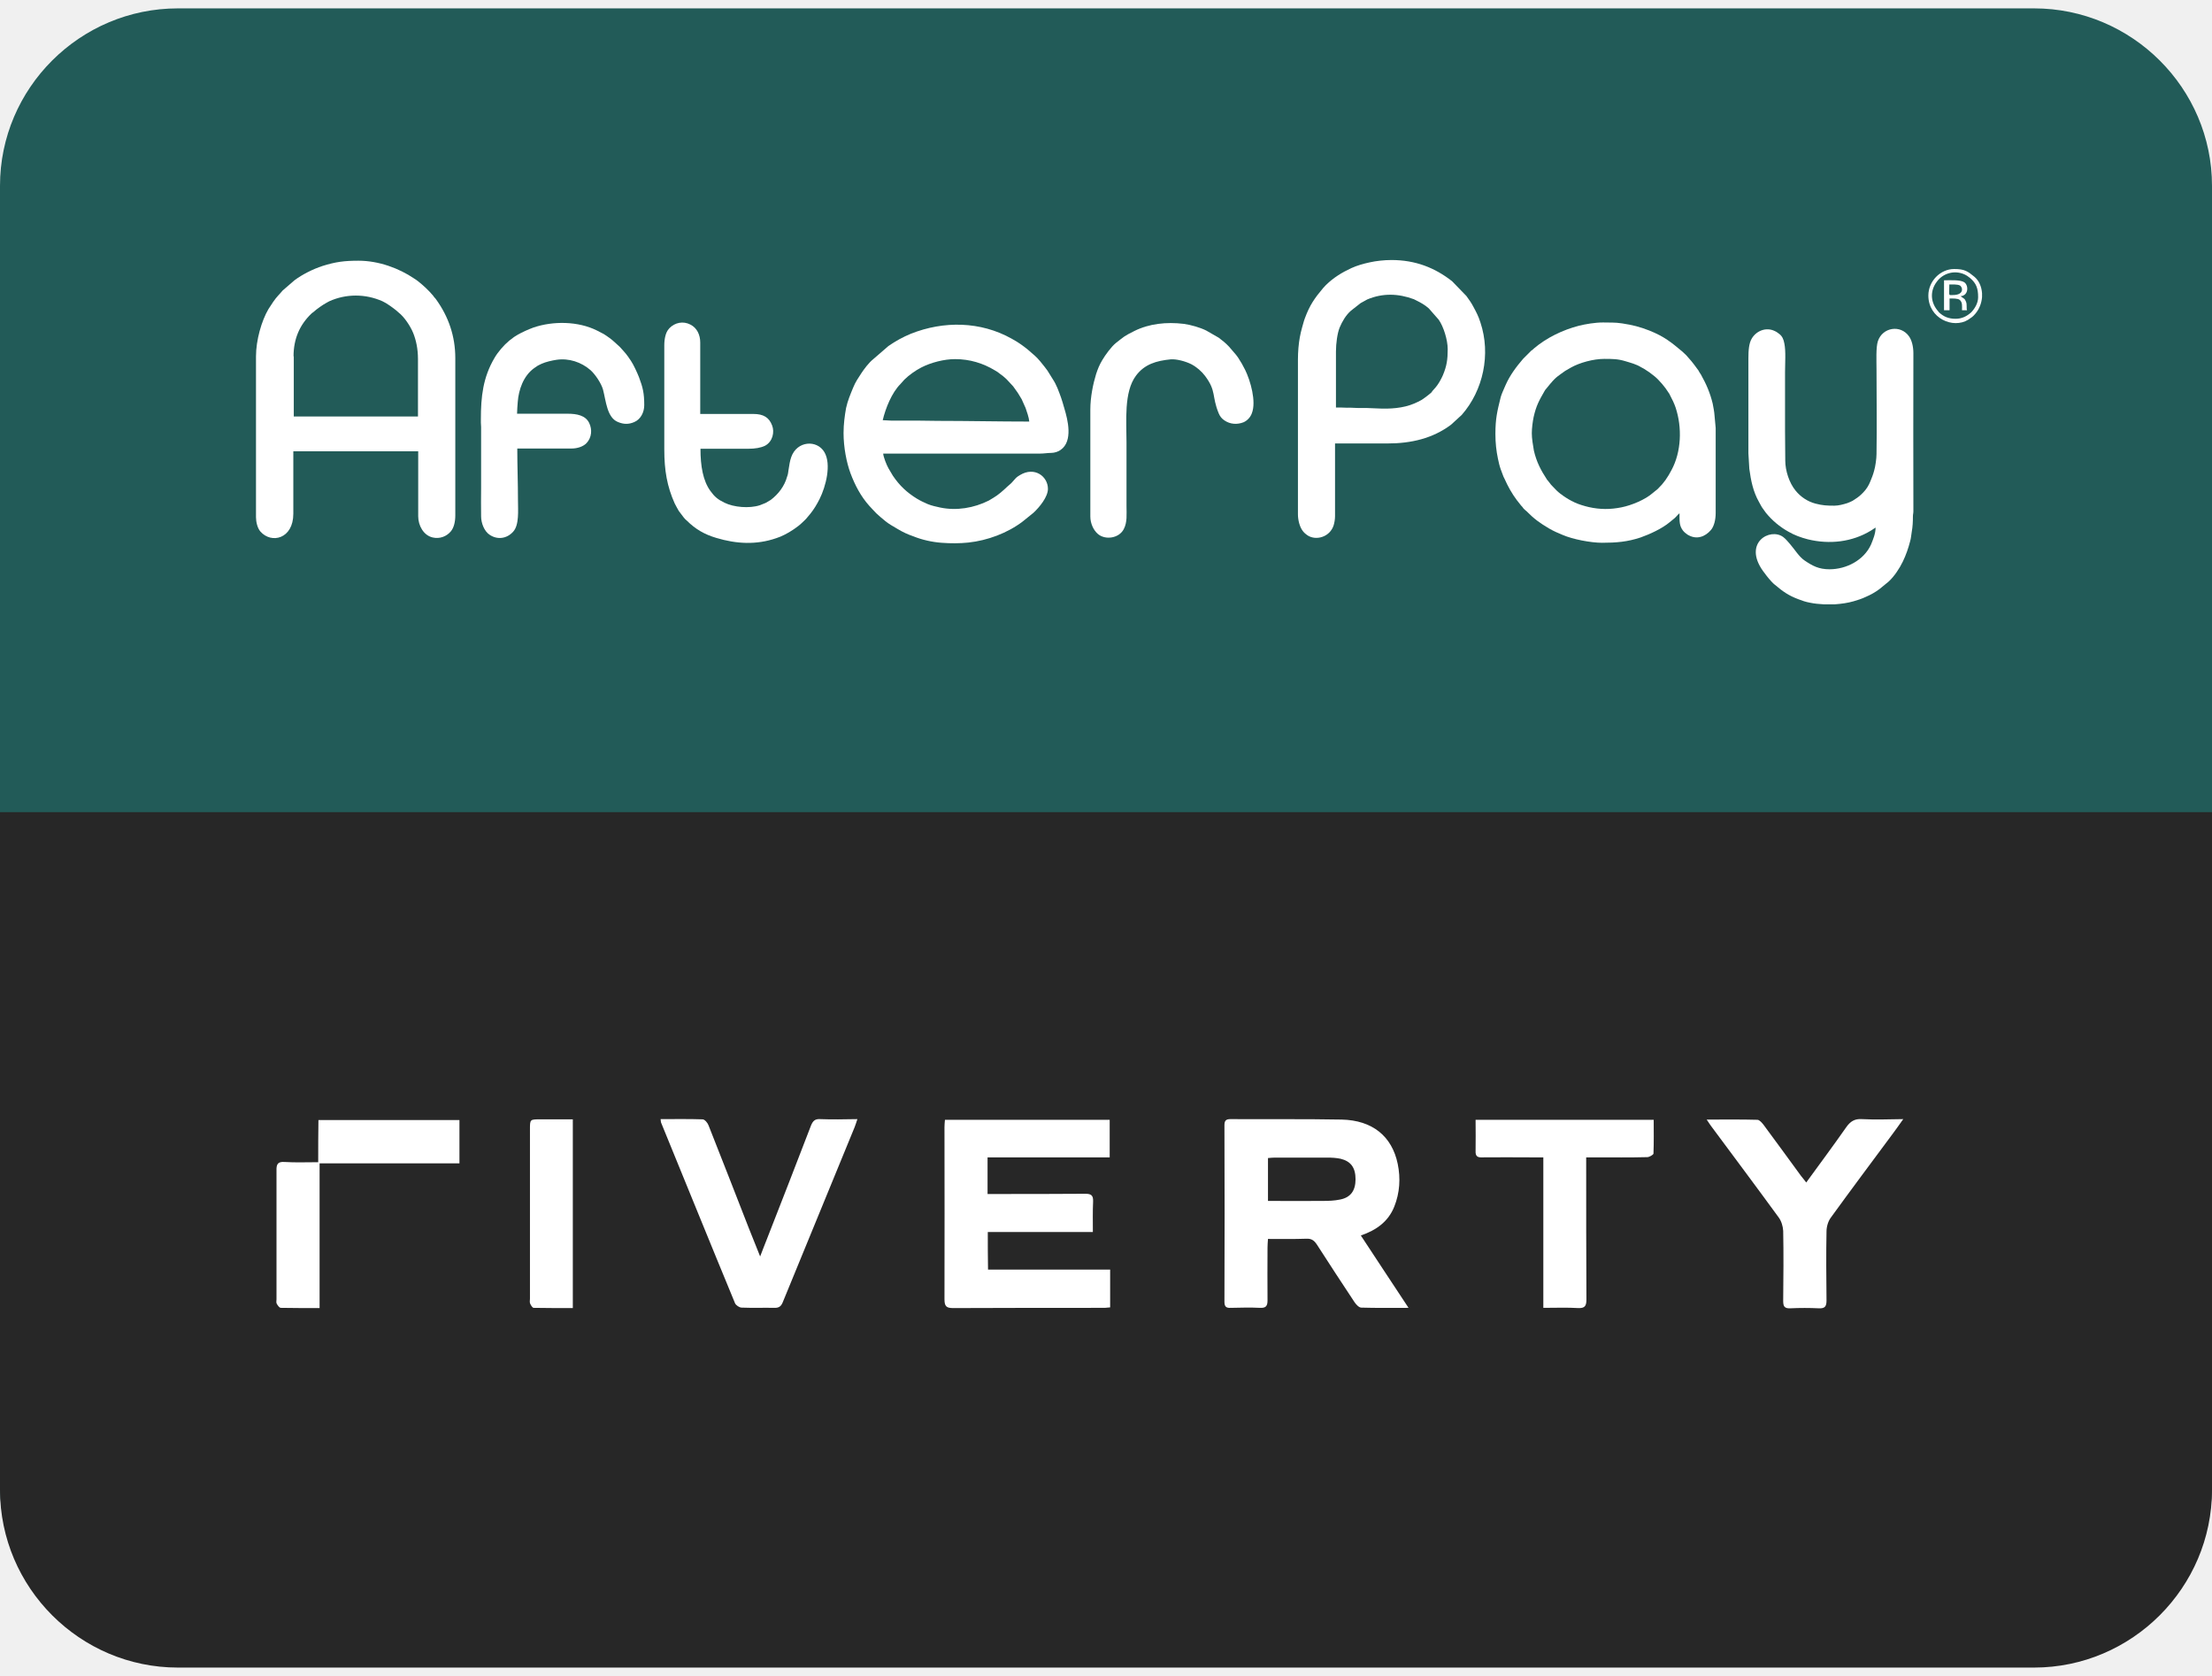
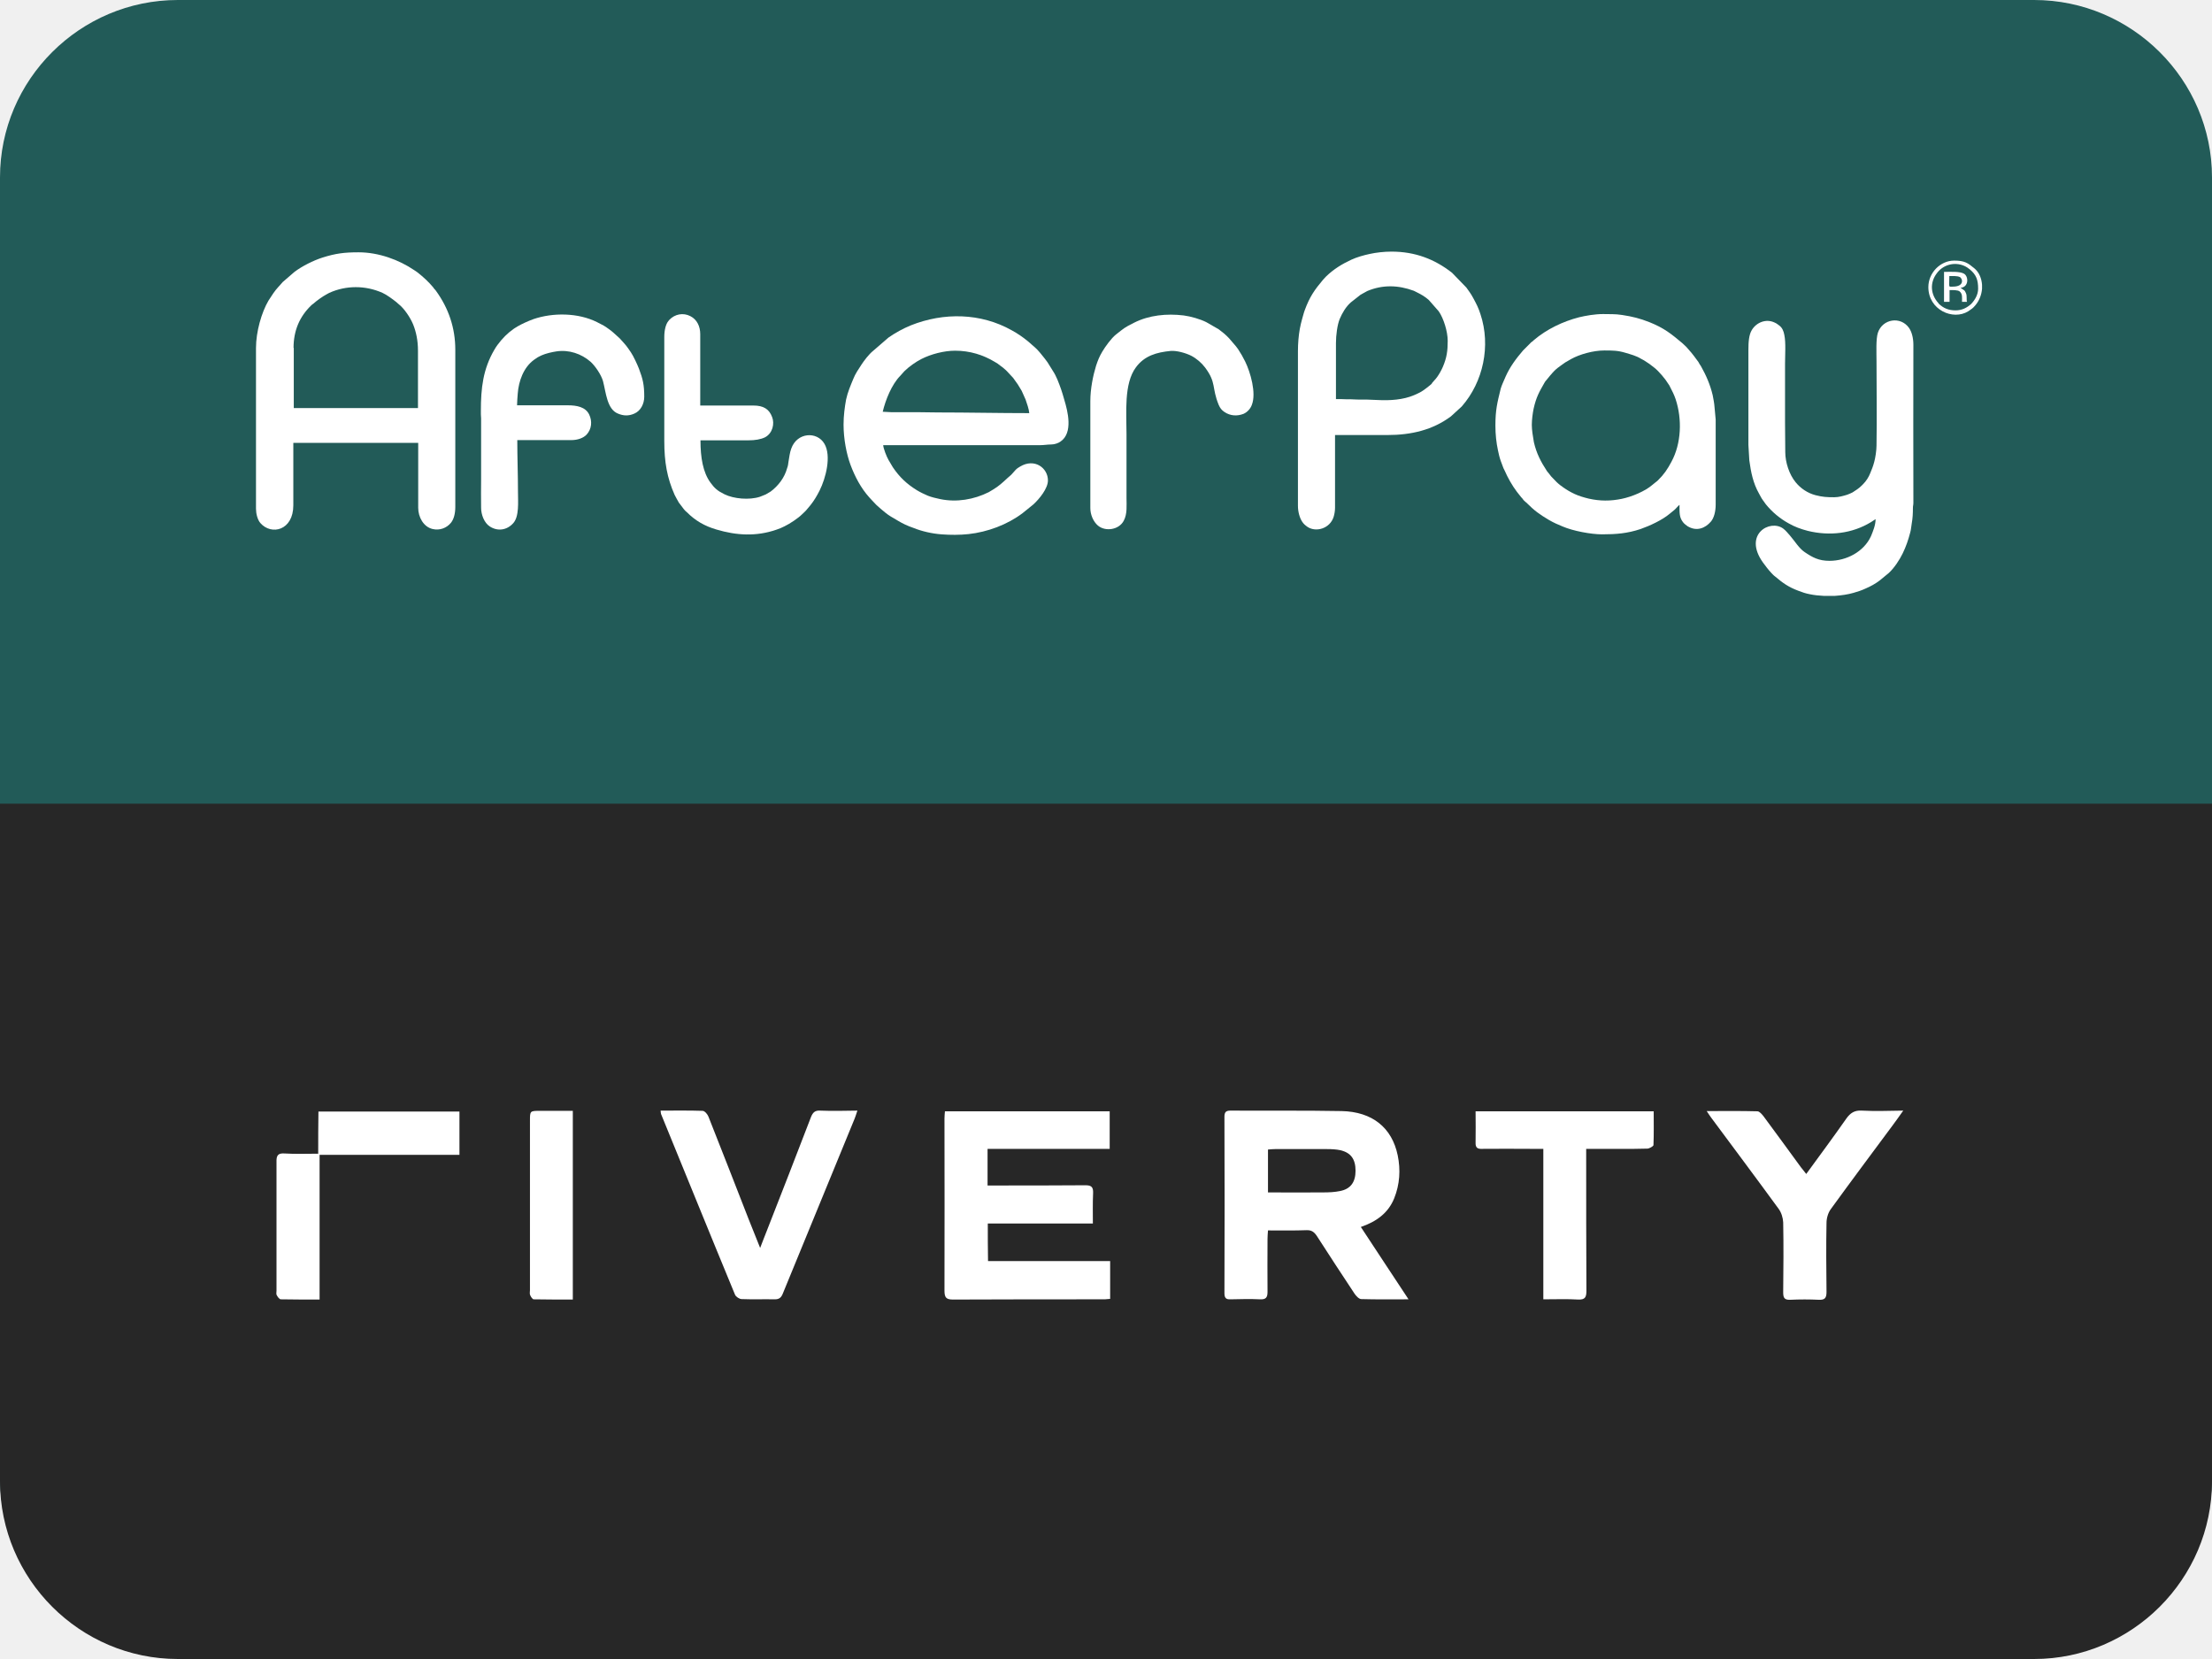
- <svg xmlns="http://www.w3.org/2000/svg" xmlns:xlink="http://www.w3.org/1999/xlink" version="1.1" id="Calque_1" x="0px" y="0px" width="33" height="25" viewBox="0 0 96 72" style="enable-background:new 0 0 96 72;" xml:space="preserve">
+ <svg xmlns="http://www.w3.org/2000/svg" xmlns:xlink="http://www.w3.org/1999/xlink" version="1.1" id="Calque_1" x="0px" y="0px" viewBox="0 0 96 72" style="enable-background:new 0 0 96 72;" xml:space="preserve">
  <style type="text/css">
	.st0{fill:#FFFFFF;}
	.st1{fill-rule:evenodd;clip-rule:evenodd;fill:#225B58;}
	.st2{clip-path:url(#SVGID_2_);fill-rule:evenodd;clip-rule:evenodd;fill:#272727;}
	.st3{fill-rule:evenodd;clip-rule:evenodd;fill:#D91E4C;}
	.st4{fill-rule:evenodd;clip-rule:evenodd;fill:#144986;}
	.st5{fill-rule:evenodd;clip-rule:evenodd;fill:none;stroke:#EDEDEE;stroke-miterlimit:10;}
	.st6{fill:#FEBF10;}
	.st7{fill:none;}
	.st8{fill-rule:evenodd;clip-rule:evenodd;fill:#FFFFFF;}
	.st9{fill-rule:evenodd;clip-rule:evenodd;fill:#191A1A;}
	.st10{clip-path:url(#SVGID_4_);fill-rule:evenodd;clip-rule:evenodd;fill:#222222;}
	.st11{fill-rule:evenodd;clip-rule:evenodd;fill:#E92127;}
	.st12{fill-rule:evenodd;clip-rule:evenodd;fill:#F79E1F;}
	.st13{fill:#1E3A6A;}
	.st14{fill:#1D3A6A;}
	.st15{fill:#5BC4EB;}
</style>
  <g>
    <path class="st1" d="M7.72,0h80.56C92.52,0,96,3.46,96,7.7v56.36c0,4.23-3.48,7.7-7.72,7.7H7.72c-4.25,0-7.72-3.46-7.72-7.7V7.7   C0,3.46,3.47,0,7.72,0" />
    <g>
      <defs>
        <path id="SVGID_1_" d="M7.72,0.02h80.56c4.25,0,7.72,3.47,7.72,7.72v56.54c0,4.25-3.48,7.72-7.72,7.72H7.72     C3.47,72,0,68.53,0,64.28V7.74C0,3.49,3.47,0.02,7.72,0.02" />
      </defs>
      <clipPath id="SVGID_2_">
        <use xlink:href="#SVGID_1_" style="overflow:visible;" />
      </clipPath>
      <polygon class="st2" points="97.93,34.88 -1.3,34.88 -3.97,71.98 33.42,91.99 106.36,82.63 102.04,33.53   " />
    </g>
  </g>
  <path class="st8" d="M11.11,15.1v6.98c0,0.2,0.06,0.47,0.19,0.62c0.48,0.55,1.43,0.32,1.43-0.77v-2.71h5.42v2.82  c0,0.4,0.23,0.83,0.63,0.92c0.3,0.07,0.6-0.04,0.79-0.27c0.13-0.16,0.19-0.41,0.19-0.69v-6.82c0-0.95-0.29-1.8-0.84-2.56  c-0.02-0.03-0.04-0.05-0.06-0.07c-0.02-0.02-0.04-0.05-0.06-0.08c-0.2-0.24-0.43-0.45-0.67-0.64c-0.05-0.04-0.1-0.07-0.16-0.11  c-0.65-0.44-1.53-0.77-2.41-0.77c-0.62,0-1,0.05-1.57,0.23c-0.4,0.13-0.88,0.37-1.21,0.62l-0.51,0.44  c-0.14,0.17-0.26,0.27-0.41,0.49l-0.21,0.32C11.35,13.56,11.11,14.4,11.11,15.1 M12.74,15.1c0-0.75,0.26-1.36,0.77-1.85  c0.04-0.04,0.05-0.04,0.09-0.07c0.14-0.13,0.41-0.32,0.58-0.41c0.05-0.02,0.06-0.04,0.11-0.06c0.73-0.33,1.57-0.33,2.31,0  c0.18,0.08,0.45,0.28,0.6,0.4c0.04,0.03,0.05,0.05,0.09,0.08c0.26,0.2,0.52,0.6,0.64,0.89c0.13,0.32,0.21,0.7,0.21,1.14v2.49h-5.39  V15.1z" />
  <path class="st8" d="M36.61,18.43c0,0.62,0.13,1.28,0.3,1.74c0.19,0.51,0.45,1.01,0.82,1.42c0.05,0.05,0.07,0.08,0.12,0.13  l0.18,0.19c0,0,0.01,0,0.01,0.01l0.18,0.16c0.13,0.11,0.28,0.24,0.43,0.33c0.21,0.12,0.42,0.26,0.64,0.36  c0.11,0.05,0.23,0.1,0.35,0.14c0.37,0.15,0.81,0.25,1.22,0.28c0.39,0.03,0.79,0.03,1.17-0.01c0.83-0.09,1.69-0.41,2.35-0.91  l0.47-0.38c0.26-0.24,0.63-0.69,0.63-1.04c0-0.54-0.58-0.98-1.21-0.6c-0.08,0.05-0.12,0.07-0.19,0.14l-0.17,0.19  c-0.02,0.02-0.02,0.02-0.04,0.04l-0.16,0.14c-0.19,0.18-0.38,0.35-0.6,0.48c-0.07,0.04-0.13,0.08-0.2,0.12  c-0.64,0.32-1.39,0.45-2.11,0.3c-0.18-0.04-0.37-0.08-0.54-0.15c-0.16-0.07-0.31-0.14-0.46-0.23c-0.44-0.27-0.76-0.57-1.05-1  l-0.19-0.32c-0.08-0.14-0.22-0.49-0.23-0.64h6.8c0.19,0,0.32-0.03,0.49-0.03c0.15,0,0.32-0.06,0.41-0.13  c0.55-0.38,0.31-1.31,0.16-1.81c-0.11-0.39-0.16-0.53-0.3-0.88c-0.06-0.14-0.12-0.26-0.2-0.38l-0.23-0.37  c-0.04-0.06-0.08-0.1-0.12-0.16c-0.08-0.11-0.32-0.4-0.42-0.48l-0.31-0.27c-0.22-0.18-0.45-0.34-0.71-0.48  c-1.34-0.75-2.94-0.78-4.37-0.21c-0.34,0.14-0.67,0.32-0.97,0.53l-0.74,0.64c0,0-0.01,0.01-0.01,0.01l-0.06,0.06  c-0.05,0.06-0.09,0.1-0.14,0.16c-0.05,0.06-0.08,0.1-0.13,0.17l-0.09,0.13c-0.13,0.2-0.27,0.4-0.36,0.63  c-0.12,0.29-0.24,0.57-0.31,0.89C36.66,17.67,36.61,18.04,36.61,18.43 M41.45,15.22c0.64,0,1.22,0.18,1.73,0.49  c0.09,0.05,0.15,0.09,0.22,0.15c0.12,0.09,0.12,0.08,0.26,0.21l0.02,0.02c0.01,0.01,0.01,0.01,0.02,0.02l0.27,0.29  c0.24,0.33,0.17,0.23,0.37,0.56l0.17,0.38c0.05,0.14,0.15,0.43,0.16,0.59c-1.32,0-2.65-0.03-3.97-0.03c-0.28,0-0.51-0.01-0.79-0.01  l-1.21,0c-0.14,0-0.24-0.02-0.39-0.02c0.12-0.51,0.39-1.19,0.77-1.57l0.17-0.19c0.19-0.19,0.5-0.41,0.74-0.53  C40.4,15.37,40.97,15.22,41.45,15.22z" />
  <path class="st8" d="M79.61,21.58c-0.33,0-0.51-0.01-0.82-0.09c-0.34-0.09-0.64-0.29-0.86-0.56c-0.28-0.34-0.45-0.87-0.45-1.31  l-0.01-1.27c0-0.85,0-1.71,0-2.56c0-0.38,0.04-0.92-0.03-1.25c-0.03-0.17-0.09-0.32-0.23-0.42c-0.07-0.05-0.1-0.08-0.19-0.12  c-0.37-0.18-0.79-0.01-0.99,0.32c-0.13,0.21-0.15,0.53-0.15,0.87l0,4.12l0.04,0.67c0.07,0.51,0.16,0.98,0.42,1.44  c0.06,0.1,0.1,0.2,0.17,0.29l0.13,0.18c0.27,0.33,0.6,0.61,0.98,0.82c0.26,0.15,0.53,0.25,0.84,0.33c0.94,0.23,1.92,0.12,2.74-0.38  c0.07-0.04,0.13-0.09,0.2-0.13c0,0.26-0.11,0.52-0.2,0.74c-0.31,0.68-1.07,1.07-1.8,1.07c-0.47,0-0.74-0.15-1.08-0.38  c-0.24-0.16-0.43-0.48-0.63-0.71c-0.1-0.11-0.18-0.22-0.3-0.31c-0.57-0.42-1.75,0.25-0.88,1.47c0.11,0.15,0.23,0.31,0.36,0.45  c0.06,0.06,0.1,0.11,0.17,0.16c0.33,0.28,0.58,0.46,1.01,0.62c0.15,0.06,0.33,0.12,0.5,0.15c0.19,0.04,0.39,0.06,0.59,0.07h0.5  c0.28-0.02,0.56-0.06,0.8-0.13c0.18-0.05,0.36-0.11,0.53-0.19c0.21-0.09,0.43-0.21,0.61-0.35l0.39-0.32  c0.24-0.22,0.47-0.57,0.61-0.86c0.14-0.29,0.24-0.58,0.32-0.89c0.02-0.08,0.03-0.11,0.04-0.2c0.01-0.07,0.02-0.15,0.03-0.21  c0.04-0.22,0.05-0.43,0.05-0.67c0-0.09,0.02-0.12,0.02-0.22c-0.01-2.29,0-4.57,0-6.86c0-0.29-0.07-0.56-0.19-0.73  c-0.37-0.52-1.15-0.39-1.35,0.21c-0.09,0.27-0.06,0.86-0.06,1.23c0,1.22,0.02,2.45,0,3.67c0,0.2-0.05,0.54-0.1,0.71  c-0.05,0.19-0.1,0.31-0.17,0.48c-0.07,0.18-0.18,0.35-0.31,0.48l-0.06,0.06c0,0-0.01,0.01-0.01,0.01c-0.12,0.12-0.25,0.2-0.39,0.29  c-0.08,0.04-0.15,0.07-0.23,0.1C80.01,21.52,79.8,21.58,79.61,21.58" />
  <path class="st8" d="M64.9,18.47c0,0.39,0.04,0.74,0.11,1.07c0.03,0.15,0.07,0.32,0.12,0.46l0.12,0.32c0.02,0.04,0.03,0.06,0.05,0.1  c0.14,0.32,0.32,0.64,0.53,0.92l0.19,0.24c0.03,0.03,0.05,0.05,0.07,0.08c0.03,0.04,0.03,0.05,0.07,0.08  c0.03,0.03,0.05,0.05,0.08,0.07c0.36,0.36,0.57,0.51,0.99,0.76c0.21,0.12,0.37,0.19,0.59,0.28c0.44,0.19,1.22,0.34,1.71,0.34  c0.61,0,1.1-0.04,1.67-0.23c0.4-0.14,0.94-0.39,1.26-0.66l0.22-0.18c0.07-0.06,0.14-0.16,0.21-0.21c0,0.36-0.01,0.54,0.15,0.75  c0.04,0.05,0.06,0.07,0.11,0.11c0.05,0.03,0.08,0.07,0.13,0.09c0.36,0.2,0.72,0.07,0.97-0.22c0.14-0.16,0.21-0.45,0.21-0.74v-3.69  l-0.05-0.54c-0.01-0.17-0.05-0.36-0.08-0.52c-0.11-0.46-0.28-0.85-0.51-1.26c-0.03-0.05-0.03-0.04-0.06-0.09  c-0.02-0.04-0.03-0.06-0.05-0.09c-0.07-0.1-0.3-0.41-0.39-0.5c-0.06-0.06-0.08-0.1-0.14-0.16l-0.17-0.16  c-0.48-0.4-0.78-0.65-1.43-0.91c-0.41-0.16-0.72-0.24-1.18-0.31c-0.32-0.05-0.52-0.03-0.83-0.04c-0.35,0-0.75,0.07-1.04,0.14  c-0.7,0.18-1.41,0.52-1.96,0.99c-0.03,0.03-0.05,0.05-0.08,0.07c-0.04,0.03-0.05,0.03-0.08,0.07l-0.31,0.31  c-0.3,0.35-0.57,0.71-0.76,1.14l-0.13,0.3c-0.03,0.08-0.06,0.14-0.08,0.22C64.98,17.48,64.9,17.79,64.9,18.47 M66.48,18.44  c0-0.23,0.04-0.52,0.08-0.71c0.11-0.49,0.24-0.72,0.47-1.12c0.02-0.04,0.05-0.08,0.08-0.11l0.18-0.22c0.01-0.01,0.01-0.01,0.02-0.02  c0.22-0.27,0.36-0.34,0.62-0.53l0.26-0.15c0.36-0.2,0.95-0.37,1.44-0.37c0.34,0,0.58,0,0.91,0.1c0.23,0.07,0.47,0.13,0.68,0.26  c0.05,0.03,0.08,0.04,0.13,0.07c0.21,0.13,0.26,0.17,0.45,0.32c0.19,0.15,0.48,0.49,0.61,0.71c0.03,0.04,0.05,0.07,0.07,0.12  c0.09,0.17,0.18,0.35,0.24,0.53c0.29,0.87,0.25,1.93-0.18,2.72c-0.09,0.17-0.15,0.27-0.26,0.43l-0.15,0.19c0,0-0.01,0.01-0.01,0.01  l-0.17,0.18c-0.04,0.04-0.06,0.05-0.11,0.09c-0.04,0.04-0.07,0.05-0.11,0.09c-0.33,0.29-0.91,0.53-1.35,0.62  c-0.49,0.1-0.94,0.1-1.43-0.01c-0.21-0.05-0.44-0.12-0.61-0.2c-0.21-0.1-0.31-0.16-0.5-0.29c-0.04-0.03-0.07-0.06-0.11-0.08  c-0.13-0.1-0.21-0.18-0.32-0.3c-0.07-0.07-0.12-0.12-0.18-0.21c-0.04-0.05-0.05-0.06-0.09-0.11c-0.27-0.41-0.46-0.78-0.57-1.26  C66.53,18.95,66.48,18.67,66.48,18.44z" />
  <path class="st8" d="M56.33,15.24v6.71c0,0.27,0.08,0.54,0.19,0.7c0.06,0.09,0.13,0.15,0.23,0.22c0.37,0.24,0.97,0.07,1.13-0.44  c0.03-0.1,0.06-0.25,0.06-0.39v-3.16h2.28c1.03,0,1.96-0.22,2.75-0.81l0.47-0.43c0.93-1.06,1.27-2.63,0.81-4.01  c-0.09-0.28-0.17-0.43-0.31-0.69c-0.1-0.19-0.18-0.29-0.3-0.46l-0.62-0.64c-0.75-0.59-1.6-0.92-2.63-0.92  c-0.32,0-0.67,0.04-0.94,0.1c-0.28,0.06-0.56,0.14-0.8,0.25c-0.41,0.19-0.77,0.41-1.1,0.73c-0.04,0.05-0.09,0.09-0.13,0.14  c-0.37,0.44-0.58,0.74-0.79,1.31c-0.05,0.13-0.08,0.27-0.12,0.4c-0.04,0.14-0.07,0.27-0.1,0.43C56.36,14.56,56.33,14.9,56.33,15.24   M57.98,17.32v-2.43c0-0.35,0.06-0.79,0.16-1.04c0.11-0.26,0.27-0.54,0.49-0.73l0.42-0.33l0.29-0.16c0.67-0.28,1.34-0.26,2.02-0.01  l0.1,0.05c0.2,0.1,0.37,0.19,0.55,0.35l0.43,0.49c0.21,0.3,0.39,0.88,0.39,1.28c0,0.44-0.04,0.73-0.21,1.13  c-0.06,0.14-0.16,0.32-0.24,0.43c-0.1,0.14-0.14,0.16-0.22,0.26l-0.01,0.02c0,0,0,0.01-0.01,0.01l-0.01,0.02  c-0.06,0.06-0.37,0.3-0.45,0.34c-0.16,0.08-0.12,0.07-0.31,0.15c-0.47,0.2-1.04,0.24-1.59,0.21c-0.35-0.02-0.53-0.02-0.88-0.02  c-0.17,0-0.27-0.02-0.43-0.01C58.28,17.32,58.13,17.32,57.98,17.32z" />
  <path class="st8" d="M28.83,14.62v4.52c0,0.91,0.12,1.6,0.45,2.34c0.03,0.06,0.06,0.11,0.09,0.17c0.03,0.06,0.06,0.11,0.09,0.16  l0.22,0.29c0.04,0.05,0.08,0.09,0.13,0.13c0.37,0.37,0.77,0.6,1.28,0.75c0.87,0.26,1.73,0.31,2.6,0.01  c0.13-0.04,0.24-0.09,0.36-0.15c0.23-0.11,0.59-0.35,0.76-0.52c0.14-0.14,0.12-0.1,0.25-0.26c0.16-0.18,0.3-0.38,0.42-0.6  c0.03-0.05,0.06-0.11,0.09-0.17c0.27-0.54,0.52-1.5,0.21-2.03c-0.32-0.55-1.19-0.5-1.44,0.21c-0.06,0.16-0.09,0.38-0.12,0.57  c-0.01,0.04-0.01,0.1-0.02,0.14c-0.01,0.05-0.02,0.09-0.04,0.14c-0.11,0.41-0.38,0.76-0.71,1.01l-0.22,0.13  c-0.07,0.03-0.17,0.07-0.25,0.1c-0.46,0.15-1.14,0.09-1.54-0.11c-0.29-0.14-0.43-0.26-0.61-0.51c-0.32-0.44-0.43-1.08-0.43-1.83  h2.08c0.29,0,0.53-0.04,0.72-0.13c0.34-0.18,0.42-0.6,0.31-0.88c-0.13-0.35-0.38-0.5-0.81-0.5h-2.31v-3.1  c0-0.32-0.13-0.63-0.43-0.78c-0.31-0.16-0.67-0.09-0.91,0.16l-0.04,0.05C28.89,14.07,28.83,14.34,28.83,14.62" />
  <path class="st8" d="M20.88,18.16l0,2.65c-0.01,0.4,0,0.81,0,1.23c0,0.29,0.13,0.65,0.38,0.81c0.34,0.22,0.74,0.16,1.01-0.14  c0.27-0.29,0.21-0.93,0.21-1.36c0-0.77-0.03-1.49-0.03-2.25h2.35c0.27,0,0.52-0.09,0.66-0.24c0.22-0.24,0.25-0.58,0.11-0.87  c-0.16-0.33-0.54-0.4-0.93-0.4h-2.2c0-0.16,0.02-0.35,0.03-0.51c0.04-0.54,0.25-1.13,0.7-1.46l0.16-0.11  c0.06-0.03,0.11-0.06,0.18-0.09c0.18-0.08,0.44-0.14,0.64-0.17c0.54-0.08,1.08,0.1,1.48,0.45c0.2,0.18,0.46,0.56,0.54,0.84  c0.13,0.49,0.17,1.22,0.65,1.41c0.24,0.1,0.46,0.11,0.71,0c0.28-0.12,0.43-0.43,0.43-0.73c0-0.52-0.06-0.77-0.23-1.22  c-0.07-0.18-0.24-0.55-0.35-0.71c-0.21-0.31-0.21-0.3-0.48-0.6l-0.11-0.1c-0.13-0.11-0.15-0.15-0.34-0.29  c-0.08-0.06-0.17-0.12-0.25-0.17l-0.29-0.15c-0.82-0.41-1.91-0.42-2.76-0.13c-0.06,0.02-0.13,0.05-0.18,0.07  c-0.13,0.05-0.22,0.1-0.35,0.16c-0.1,0.05-0.22,0.12-0.31,0.18l-0.21,0.16c-0.23,0.19-0.49,0.49-0.64,0.75  c-0.5,0.85-0.59,1.68-0.59,2.66c0,0.06,0,0.09,0,0.15L20.88,18.16z" />
  <path class="st8" d="M47.32,17.41v4.64c0,0.29,0.13,0.59,0.33,0.76c0.32,0.27,0.91,0.19,1.12-0.21c0.16-0.3,0.12-0.66,0.12-0.99  v-2.77c0-0.93-0.12-2.19,0.41-2.9c0.37-0.5,0.89-0.65,1.51-0.71c0.26-0.02,0.65,0.09,0.89,0.21c0.23,0.12,0.45,0.31,0.6,0.51  c0.5,0.67,0.28,0.86,0.59,1.62c0.06,0.14,0.13,0.23,0.25,0.31c0.25,0.17,0.55,0.19,0.83,0.08c0.16-0.07,0.3-0.22,0.36-0.39  c0.2-0.51-0.06-1.41-0.29-1.88c-0.1-0.2-0.19-0.36-0.31-0.54c-0.03-0.04-0.06-0.08-0.09-0.12l-0.3-0.35c0,0-0.01-0.01-0.01-0.01  c-0.13-0.14-0.29-0.27-0.44-0.38l-0.54-0.31c-0.26-0.13-0.67-0.25-0.98-0.29c-0.74-0.09-1.5-0.01-2.14,0.31  c-0.46,0.23-0.44,0.24-0.8,0.52c-0.2,0.16-0.46,0.52-0.59,0.74c-0.13,0.22-0.19,0.37-0.27,0.61C47.44,16.29,47.32,16.87,47.32,17.41  " />
  <path class="st8" d="M86.02,12.36v0.17c-0.02,0.26-0.12,0.52-0.29,0.72c-0.12,0.14-0.15,0.15-0.31,0.26  c-0.66,0.41-1.73-0.06-1.73-1.05c0-0.62,0.52-1.15,1.12-1.15c0.45,0,0.59,0.1,0.87,0.33C85.89,11.81,86,12.08,86.02,12.36   M84.87,13.47c-0.3,0-0.52-0.09-0.73-0.29l-0.01-0.02c-0.35-0.38-0.38-0.89-0.08-1.29c0.27-0.38,0.77-0.52,1.2-0.33  c0.09,0.04,0.18,0.1,0.25,0.16c0.27,0.23,0.35,0.45,0.35,0.83c0,0.26-0.14,0.49-0.3,0.66C85.36,13.36,85.15,13.47,84.87,13.47z" />
  <path class="st8" d="M84.37,13.1h0.24v-0.51c0.13,0,0.36-0.01,0.44,0.06c0.13,0.11,0.1,0.27,0.1,0.45h0.22  c-0.04-0.08,0.01-0.25-0.05-0.38c-0.03-0.06-0.04-0.1-0.09-0.13L85.1,12.5c0,0-0.01,0-0.01-0.01c0.36-0.03,0.35-0.49,0.15-0.61  c-0.18-0.11-0.61-0.08-0.87-0.08V13.1z M84.75,12.44c-0.2,0-0.15,0.07-0.15-0.46c0.13,0,0.34-0.01,0.45,0.04  C85.18,12.08,85.27,12.44,84.75,12.44z" />
  <g>
    <path class="st0" d="M60.51,52c0.24-0.6,0.28-1.23,0.15-1.86c-0.25-1.2-1.1-1.89-2.43-1.92c-1.61-0.03-3.22-0.01-4.83-0.02   c-0.2,0-0.26,0.07-0.26,0.27c0.01,2.55,0.01,5.11,0,7.66c0,0.22,0.09,0.27,0.27,0.26c0.43-0.01,0.86-0.02,1.28,0   c0.24,0.01,0.32-0.07,0.32-0.32c-0.01-0.77,0-1.53,0-2.3c0-0.11,0.01-0.22,0.02-0.37c0.57,0,1.12,0.01,1.67-0.01   c0.21-0.01,0.33,0.07,0.45,0.25c0.54,0.84,1.09,1.68,1.64,2.51c0.07,0.1,0.19,0.23,0.29,0.23c0.66,0.02,1.32,0.01,2.05,0.01   c-0.71-1.08-1.39-2.1-2.07-3.14C59.73,53.02,60.25,52.65,60.51,52z M58.16,51.69c-0.24,0.05-0.49,0.06-0.73,0.06   c-0.79,0.01-1.59,0-2.4,0c0-0.64,0-1.24,0-1.86c0.11-0.01,0.21-0.02,0.31-0.02c0.75,0,1.51,0,2.26,0c0.19,0,0.39,0.01,0.58,0.05   c0.45,0.11,0.65,0.39,0.65,0.89C58.83,51.3,58.62,51.6,58.16,51.69z" />
    <path class="st0" d="M42.87,53.1c1.52,0,3.03,0,4.56,0c0-0.46-0.01-0.89,0.01-1.32c0.01-0.26-0.07-0.34-0.33-0.34   c-1.3,0.01-2.61,0.01-3.92,0.01c-0.11,0-0.22,0-0.33,0c0-0.55,0-1.05,0-1.59c1.77,0,3.53,0,5.3,0c0-0.57,0-1.1,0-1.63   c-2.39,0-4.76,0-7.15,0c-0.01,0.12-0.02,0.22-0.02,0.32c0,2.49,0.01,4.98,0,7.47c0,0.31,0.09,0.38,0.38,0.38   c2.19-0.01,4.38-0.01,6.58-0.01c0.08,0,0.15-0.02,0.23-0.02c0-0.55,0-1.07,0-1.64c-1.78,0-3.55,0-5.3,0   C42.87,54.17,42.87,53.65,42.87,53.1z" />
    <path class="st0" d="M35.58,48.2c-0.21-0.01-0.3,0.08-0.38,0.27c-0.64,1.66-1.28,3.32-1.93,4.97c-0.09,0.22-0.17,0.44-0.28,0.72   c-0.18-0.46-0.34-0.85-0.5-1.25c-0.58-1.48-1.15-2.96-1.74-4.44c-0.04-0.11-0.16-0.25-0.25-0.26c-0.6-0.02-1.2-0.01-1.83-0.01   c0.01,0.09,0.01,0.12,0.02,0.15c1.07,2.61,2.13,5.23,3.21,7.84c0.04,0.09,0.19,0.19,0.29,0.19c0.48,0.02,0.96,0,1.44,0.01   c0.18,0,0.27-0.07,0.34-0.24c1.04-2.54,2.08-5.07,3.12-7.6c0.04-0.1,0.07-0.2,0.12-0.35C36.63,48.21,36.1,48.22,35.58,48.2z" />
    <path class="st0" d="M64.04,48.23c0,0.47,0.01,0.91,0,1.35c-0.01,0.23,0.08,0.29,0.29,0.28c0.7-0.01,1.41,0,2.11,0   c0.17,0,0.34,0,0.54,0c0,2.2,0,4.35,0,6.53c0.54,0,1.03-0.02,1.52,0.01c0.29,0.01,0.35-0.1,0.35-0.38   c-0.01-1.92-0.01-3.85-0.01-5.77c0-0.12,0-0.24,0-0.39c0.17,0,0.3,0,0.42,0c0.74,0,1.49,0.01,2.23-0.01c0.09,0,0.26-0.1,0.27-0.15   c0.02-0.49,0.01-0.98,0.01-1.47C69.17,48.23,66.61,48.23,64.04,48.23z" />
    <path class="st0" d="M80.8,48.2c-0.31-0.02-0.5,0.1-0.68,0.36c-0.56,0.8-1.14,1.58-1.73,2.39c-0.09-0.12-0.16-0.2-0.23-0.29   c-0.54-0.74-1.08-1.48-1.62-2.21c-0.07-0.09-0.18-0.22-0.27-0.22c-0.71-0.02-1.42-0.01-2.2-0.01c0.09,0.14,0.14,0.21,0.19,0.28   c0.98,1.32,1.96,2.63,2.93,3.96c0.12,0.16,0.19,0.39,0.2,0.59c0.02,1.01,0.01,2.02,0,3.03c0,0.23,0.04,0.34,0.3,0.33   c0.42-0.02,0.84-0.02,1.25,0c0.25,0.01,0.33-0.07,0.33-0.34c-0.01-1-0.02-2,0-3c0-0.2,0.07-0.44,0.19-0.6   c0.87-1.2,1.76-2.39,2.65-3.59c0.15-0.2,0.3-0.41,0.49-0.68C81.96,48.21,81.38,48.23,80.8,48.2z" />
    <path class="st0" d="M13.81,50.07c-0.51,0-0.99,0.02-1.46-0.01c-0.29-0.02-0.36,0.09-0.35,0.38C12,52.3,12,54.16,12,56.02   c0,0.06-0.02,0.14,0.01,0.19c0.04,0.07,0.11,0.18,0.18,0.18c0.55,0.01,1.1,0.01,1.68,0.01c0-2.1,0-4.16,0-6.28   c2.06,0,4.06,0,6.07,0c0-0.65,0-1.26,0-1.88c-2.05,0-4.07,0-6.12,0C13.81,48.85,13.81,49.44,13.81,50.07z" />
    <path class="st0" d="M23.44,48.21c-0.44,0-0.44,0-0.44,0.44c0,2.45,0,4.9,0,7.34c0,0.07-0.02,0.16,0.01,0.22   c0.03,0.07,0.1,0.18,0.15,0.18c0.56,0.01,1.12,0.01,1.7,0.01c0-2.74,0-5.44,0-8.19C24.37,48.21,23.9,48.21,23.44,48.21z" />
  </g>
</svg>
